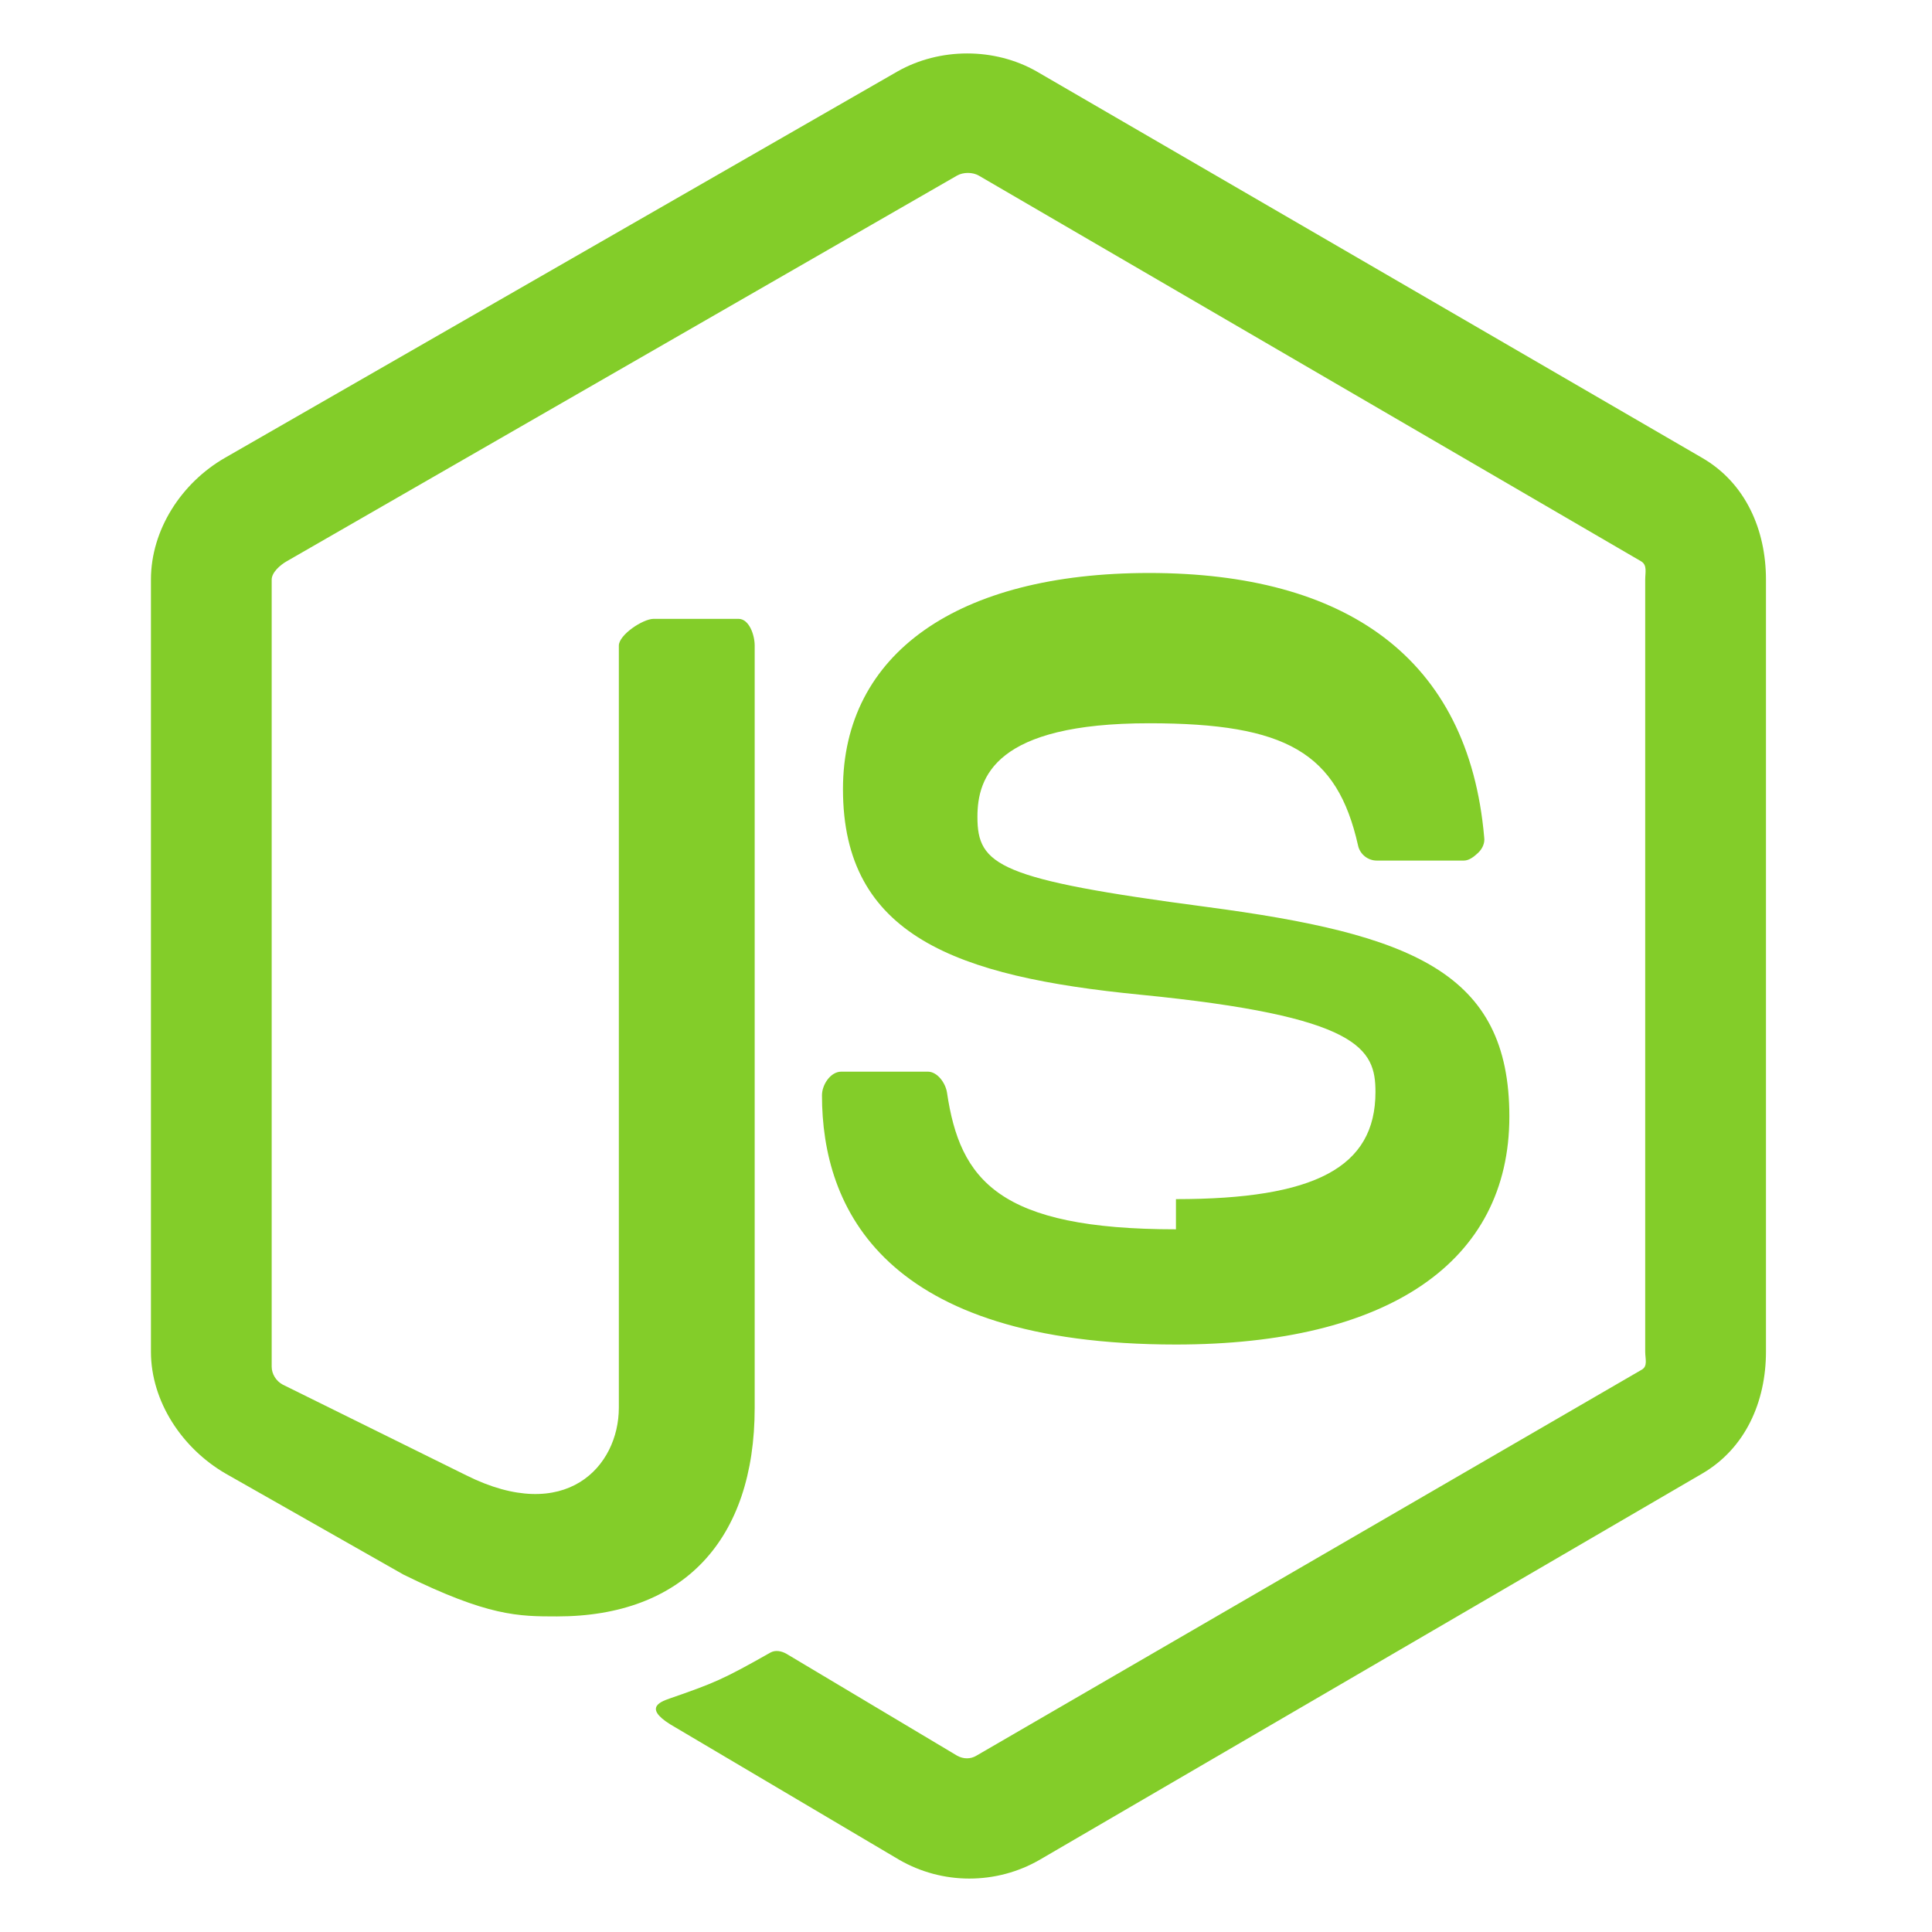
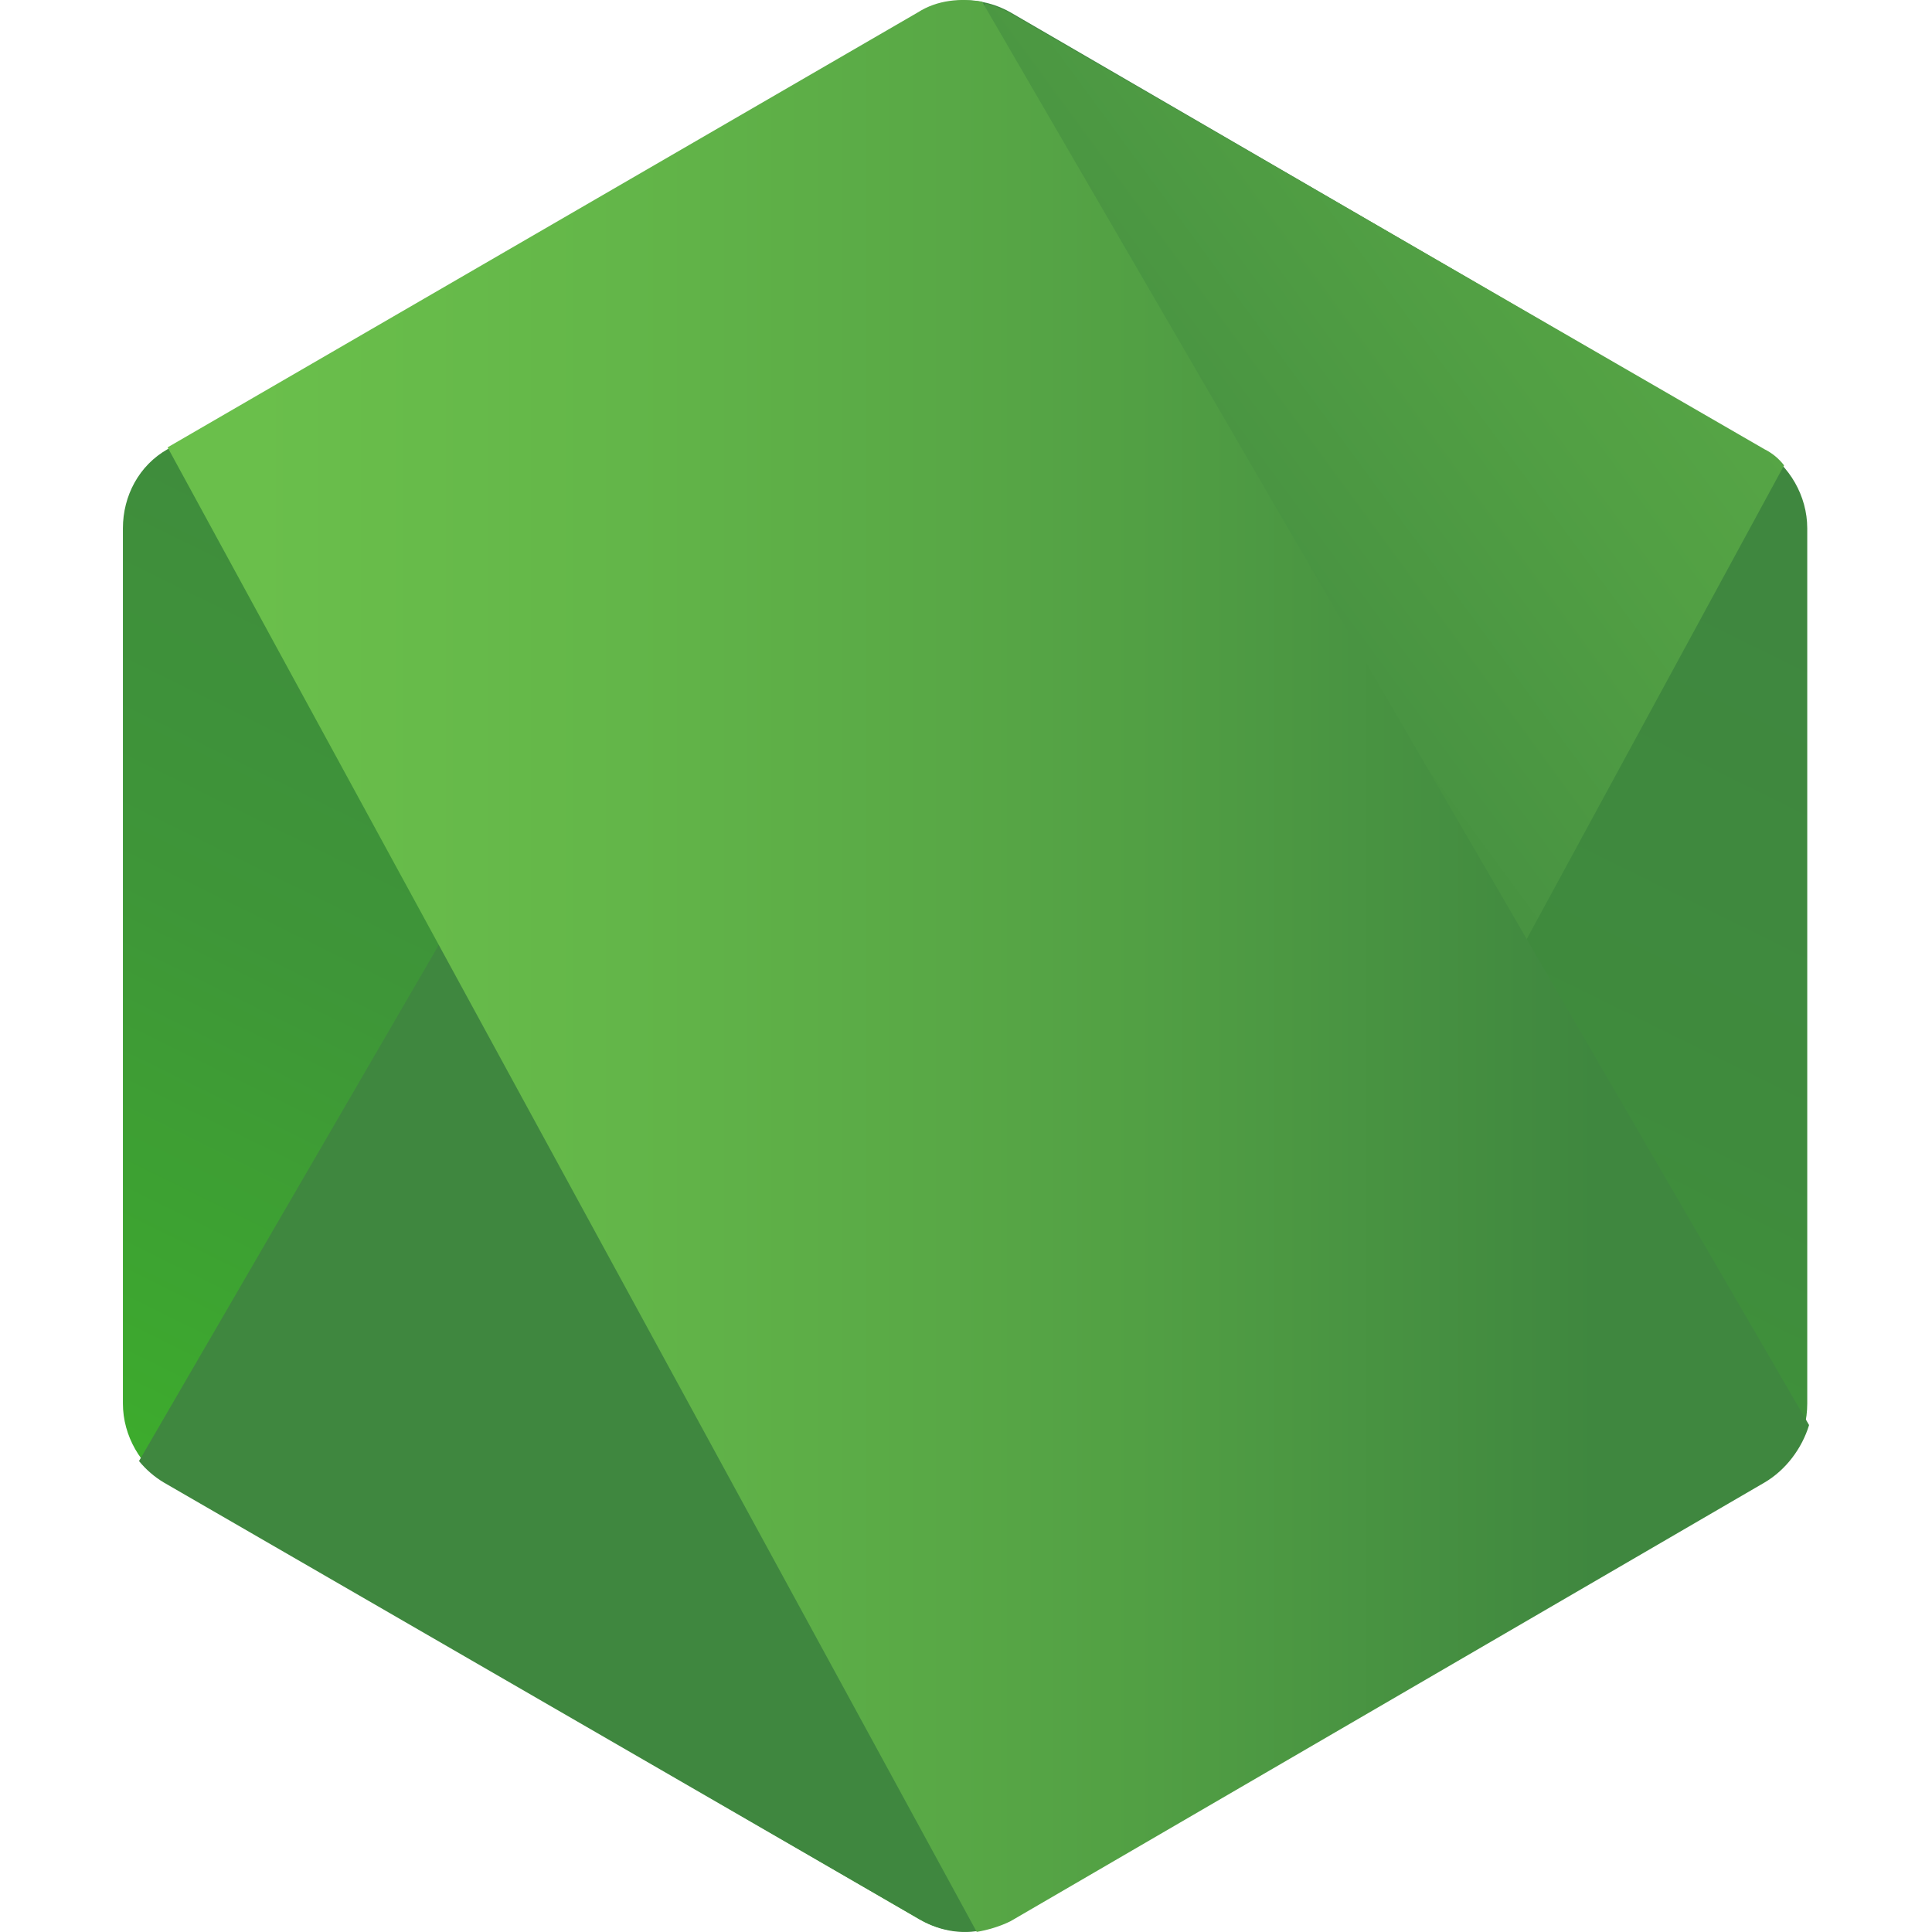
<svg xmlns="http://www.w3.org/2000/svg" viewBox="0 0 128 128">
-   <path fill="#83CD29" d="M112.771 30.334L68.674 4.729c-2.781-1.584-6.402-1.584-9.205 0L14.901 30.334C12.031 31.985 10 35.088 10 38.407v51.142c0 3.319 2.084 6.423 4.954 8.083l11.775 6.688c5.628 2.772 7.617 2.772 10.178 2.772 8.333 0 13.093-5.039 13.093-13.828v-50.49c0-.713-.371-1.774-1.071-1.774h-5.623c-.712 0-2.306 1.061-2.306 1.773v50.49c0 3.896-3.524 7.773-10.11 4.48L18.723 91.73c-.424-.23-.723-.693-.723-1.181V38.407c0-.482.555-.966.982-1.213l44.424-25.561c.415-.235 1.025-.235 1.439 0l43.882 25.555c.42.253.272.722.272 1.219v51.142c0 .488.183.963-.232 1.198l-44.086 25.576c-.378.227-.847.227-1.261 0l-11.307-6.749c-.341-.198-.746-.269-1.073-.086-3.146 1.783-3.726 2.02-6.677 3.043-.726.253-1.797.692.41 1.929l14.798 8.754a9.294 9.294 0 004.647 1.246c1.642 0 3.25-.426 4.667-1.246l43.885-25.582c2.87-1.672 4.23-4.764 4.23-8.083V38.407c0-3.319-1.36-6.414-4.229-8.073zM77.91 81.445c-11.726 0-14.309-3.235-15.17-9.066-.1-.628-.633-1.379-1.272-1.379h-5.731c-.71 0-1.279.86-1.279 1.566 0 7.466 4.059 16.512 23.453 16.512 14.039 0 22.088-5.455 22.088-15.109 0-9.572-6.467-12.084-20.082-13.886-13.762-1.819-15.16-2.738-15.16-5.962 0-2.658 1.184-6.203 11.374-6.203 9.105 0 12.461 1.954 13.842 8.091.118.577.645 1.006 1.235 1.006h5.78c.354 0 .684-.272.943-.514.275-.263.457-.637.401-1.022-1.04-11.955-9.234-17.517-22.201-17.517-12.696 0-20.282 5.349-20.282 14.321 0 9.72 7.516 12.42 19.672 13.616 14.559 1.432 15.607 3.571 15.607 6.449 0 4.998-4.013 7.097-13.218 7.097z" />
+   <path fill="url(#a)" d="M66.958.825a6.07 6.07 0 0 0-6.035 0L11.103 29.76c-1.895 1.072-2.96 3.095-2.96 5.24v57.988c0 2.143 1.183 4.167 2.958 5.24l49.82 28.934a6.07 6.07 0 0 0 6.036 0l49.82-28.935c1.894-1.072 2.958-3.096 2.958-5.24V35c0-2.144-1.183-4.167-2.958-5.24z" />
+   <path fill="url(#b)" d="M116.897 29.76 66.841.825A8.161 8.161 0 0 0 65.302.23L9.21 96.798a6.251 6.251 0 0 0 1.657 1.43l50.057 28.934c1.42.833 3.076 1.072 4.615.595l52.66-96.925a3.702 3.702 0 0 0-1.302-1.072z" />
+   <path fill="url(#c)" d="M116.898 98.225c1.42-.833 2.485-2.262 2.958-3.81L65.066.108c-1.42-.238-2.959-.119-4.26.715L11.104 29.639l53.606 98.355c.71-.12 1.54-.358 2.25-.715z" />
+   <defs>
+     <linearGradient id="a" x1="34.513" x2="27.157" y1="15.535" y2="30.448" gradientTransform="translate(-129.242 -73.715) scale(6.18523)" gradientUnits="userSpaceOnUse">
+       <stop stop-color="#3F873F" />
+       <stop offset=".33" stop-color="#3F8B3D" />
+       <stop offset=".637" stop-color="#3E9638" />
+       <stop offset=".934" stop-color="#3DA92E" />
+       <stop offset="1" stop-color="#3DAE2B" />
+     </linearGradient>
+     <linearGradient id="b" x1="30.009" x2="50.533" y1="23.359" y2="8.288" gradientTransform="translate(-129.242 -73.715) scale(6.18523)" gradientUnits="userSpaceOnUse">
+       <stop offset=".138" stop-color="#3F873F" />
+       <stop offset=".402" stop-color="#52A044" />
+       <stop offset=".713" stop-color="#64B749" />
+       <stop offset=".908" stop-color="#6ABF4B" />
+     </linearGradient>
+     <linearGradient id="c" x1="21.917" x2="40.555" y1="22.261" y2="22.261" gradientTransform="translate(-129.242 -73.715) scale(6.18523)" gradientUnits="userSpaceOnUse">
+       <stop offset=".092" stop-color="#6ABF4B" />
+       <stop offset=".287" stop-color="#64B749" />
+       <stop offset=".598" stop-color="#52A044" />
+       <stop offset=".862" stop-color="#3F873F" />
+     </linearGradient>
+   </defs>
</svg>
